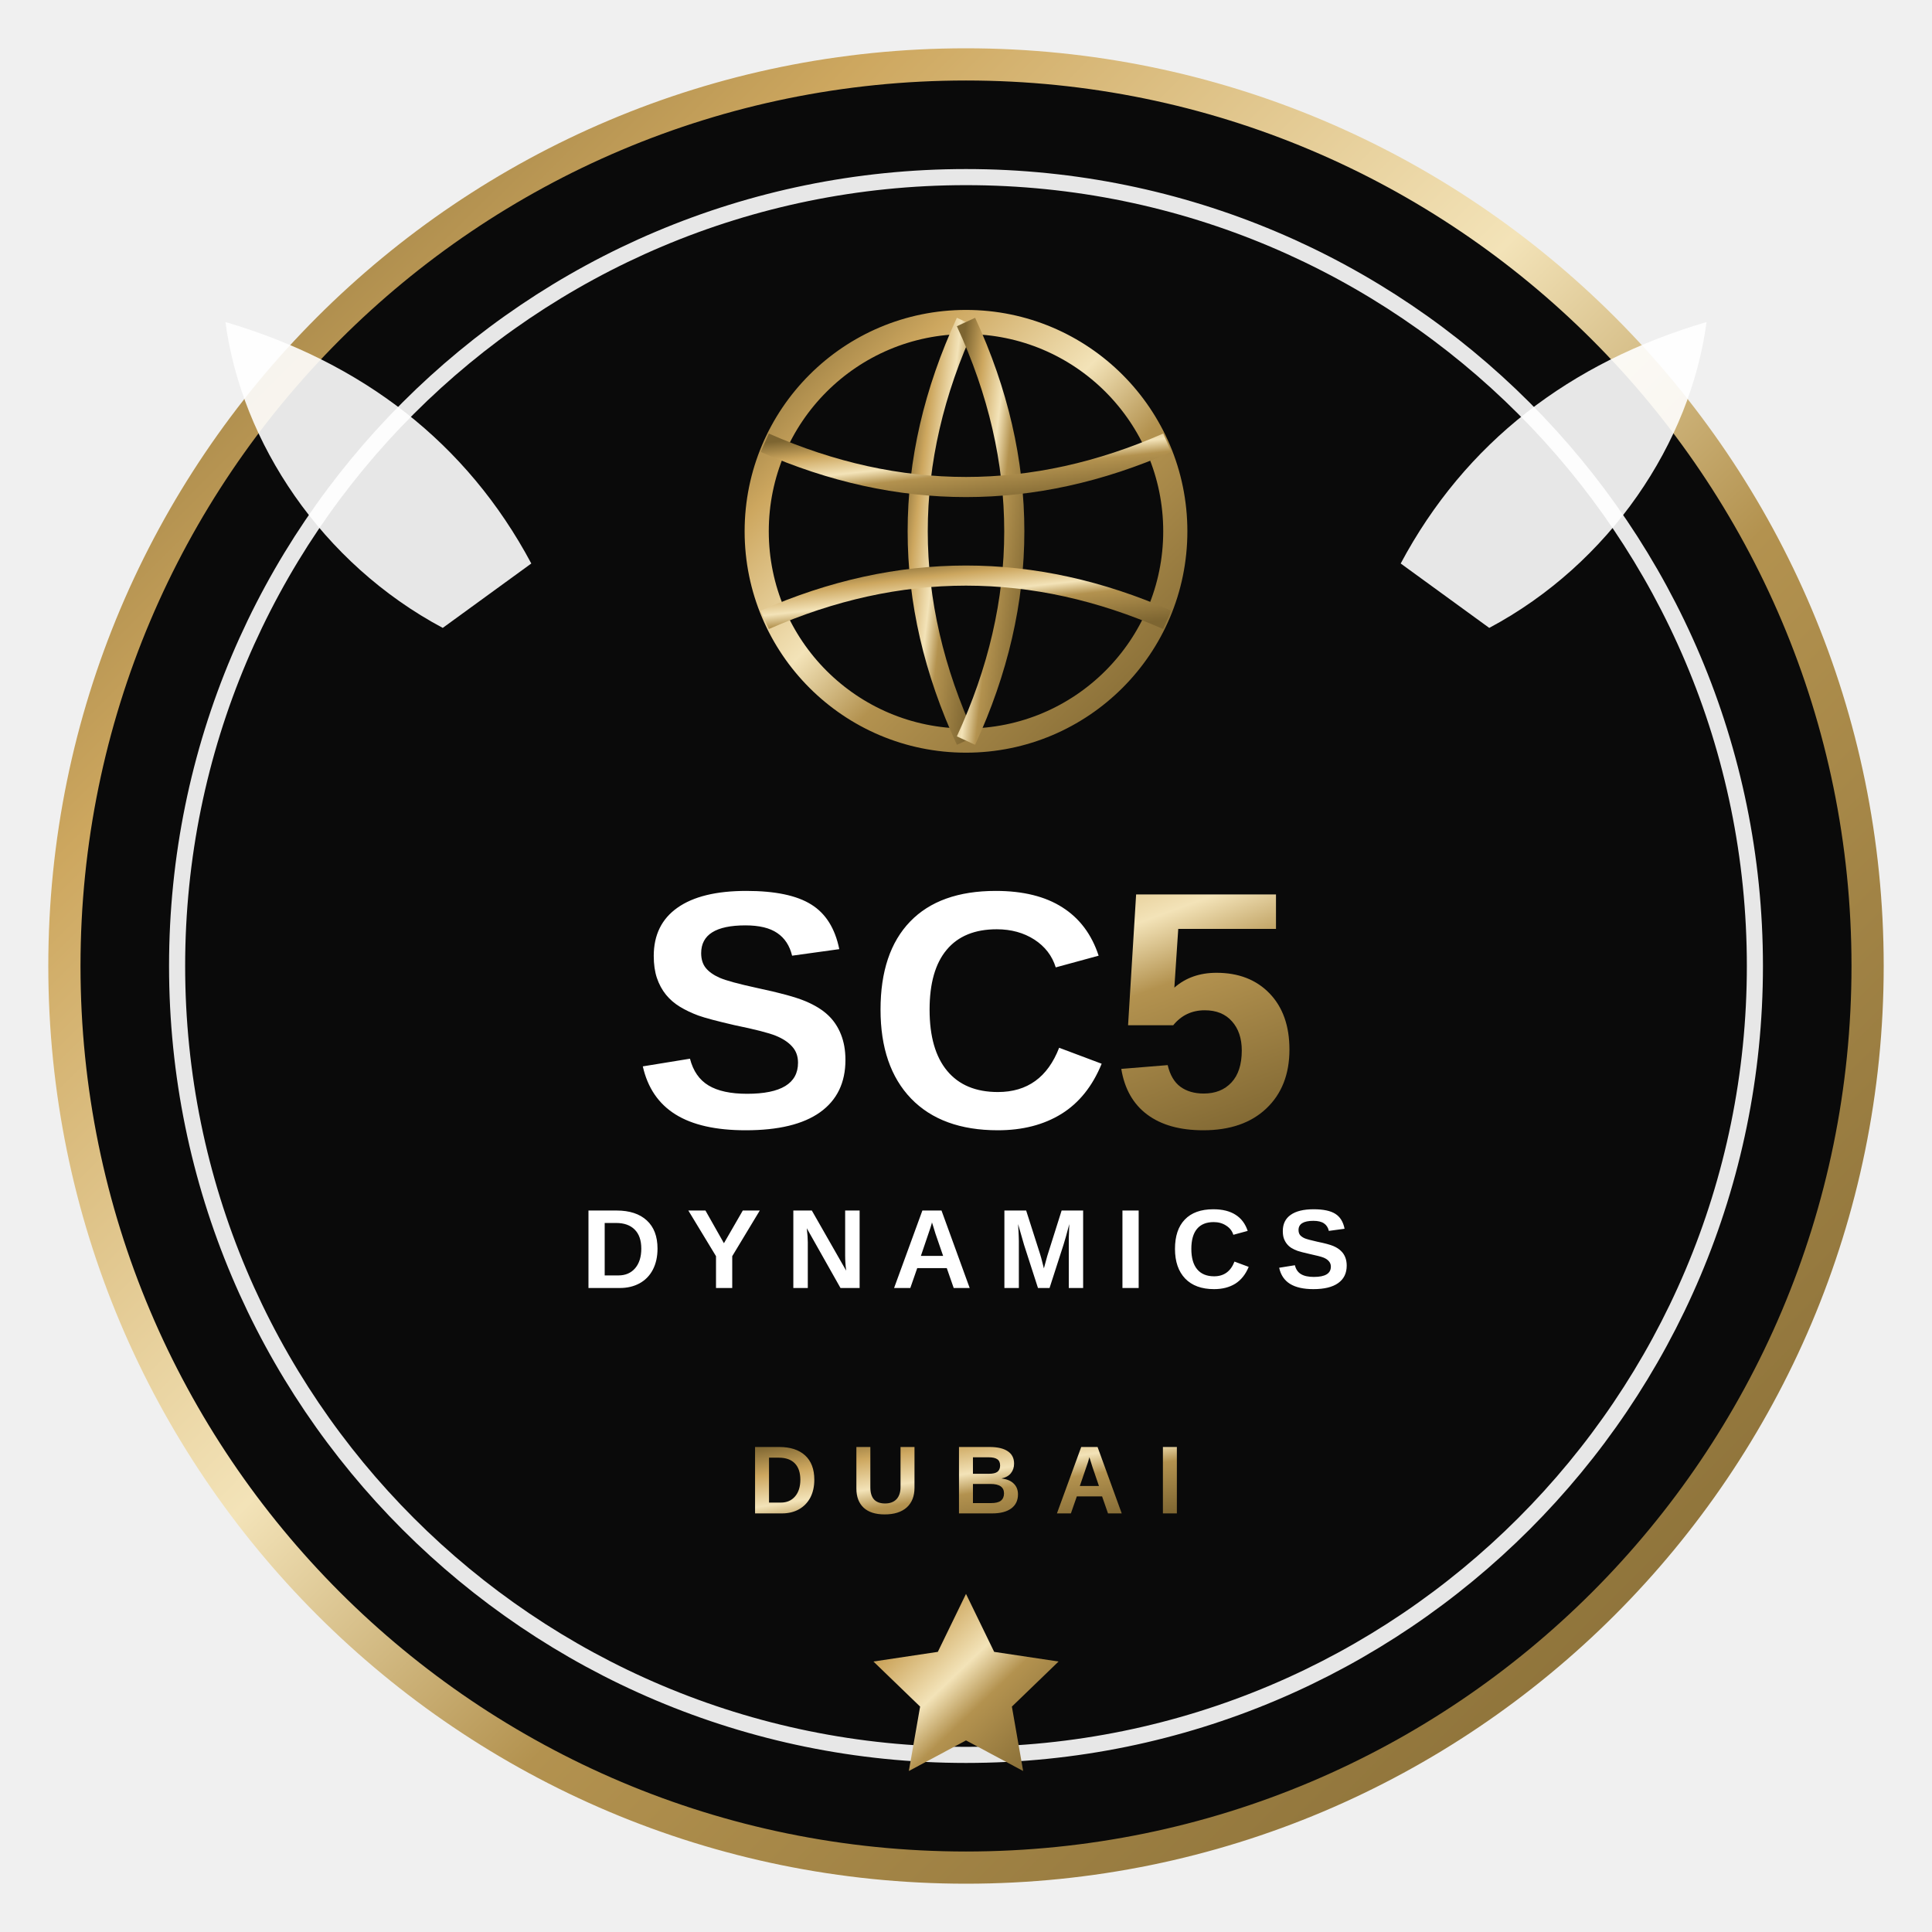
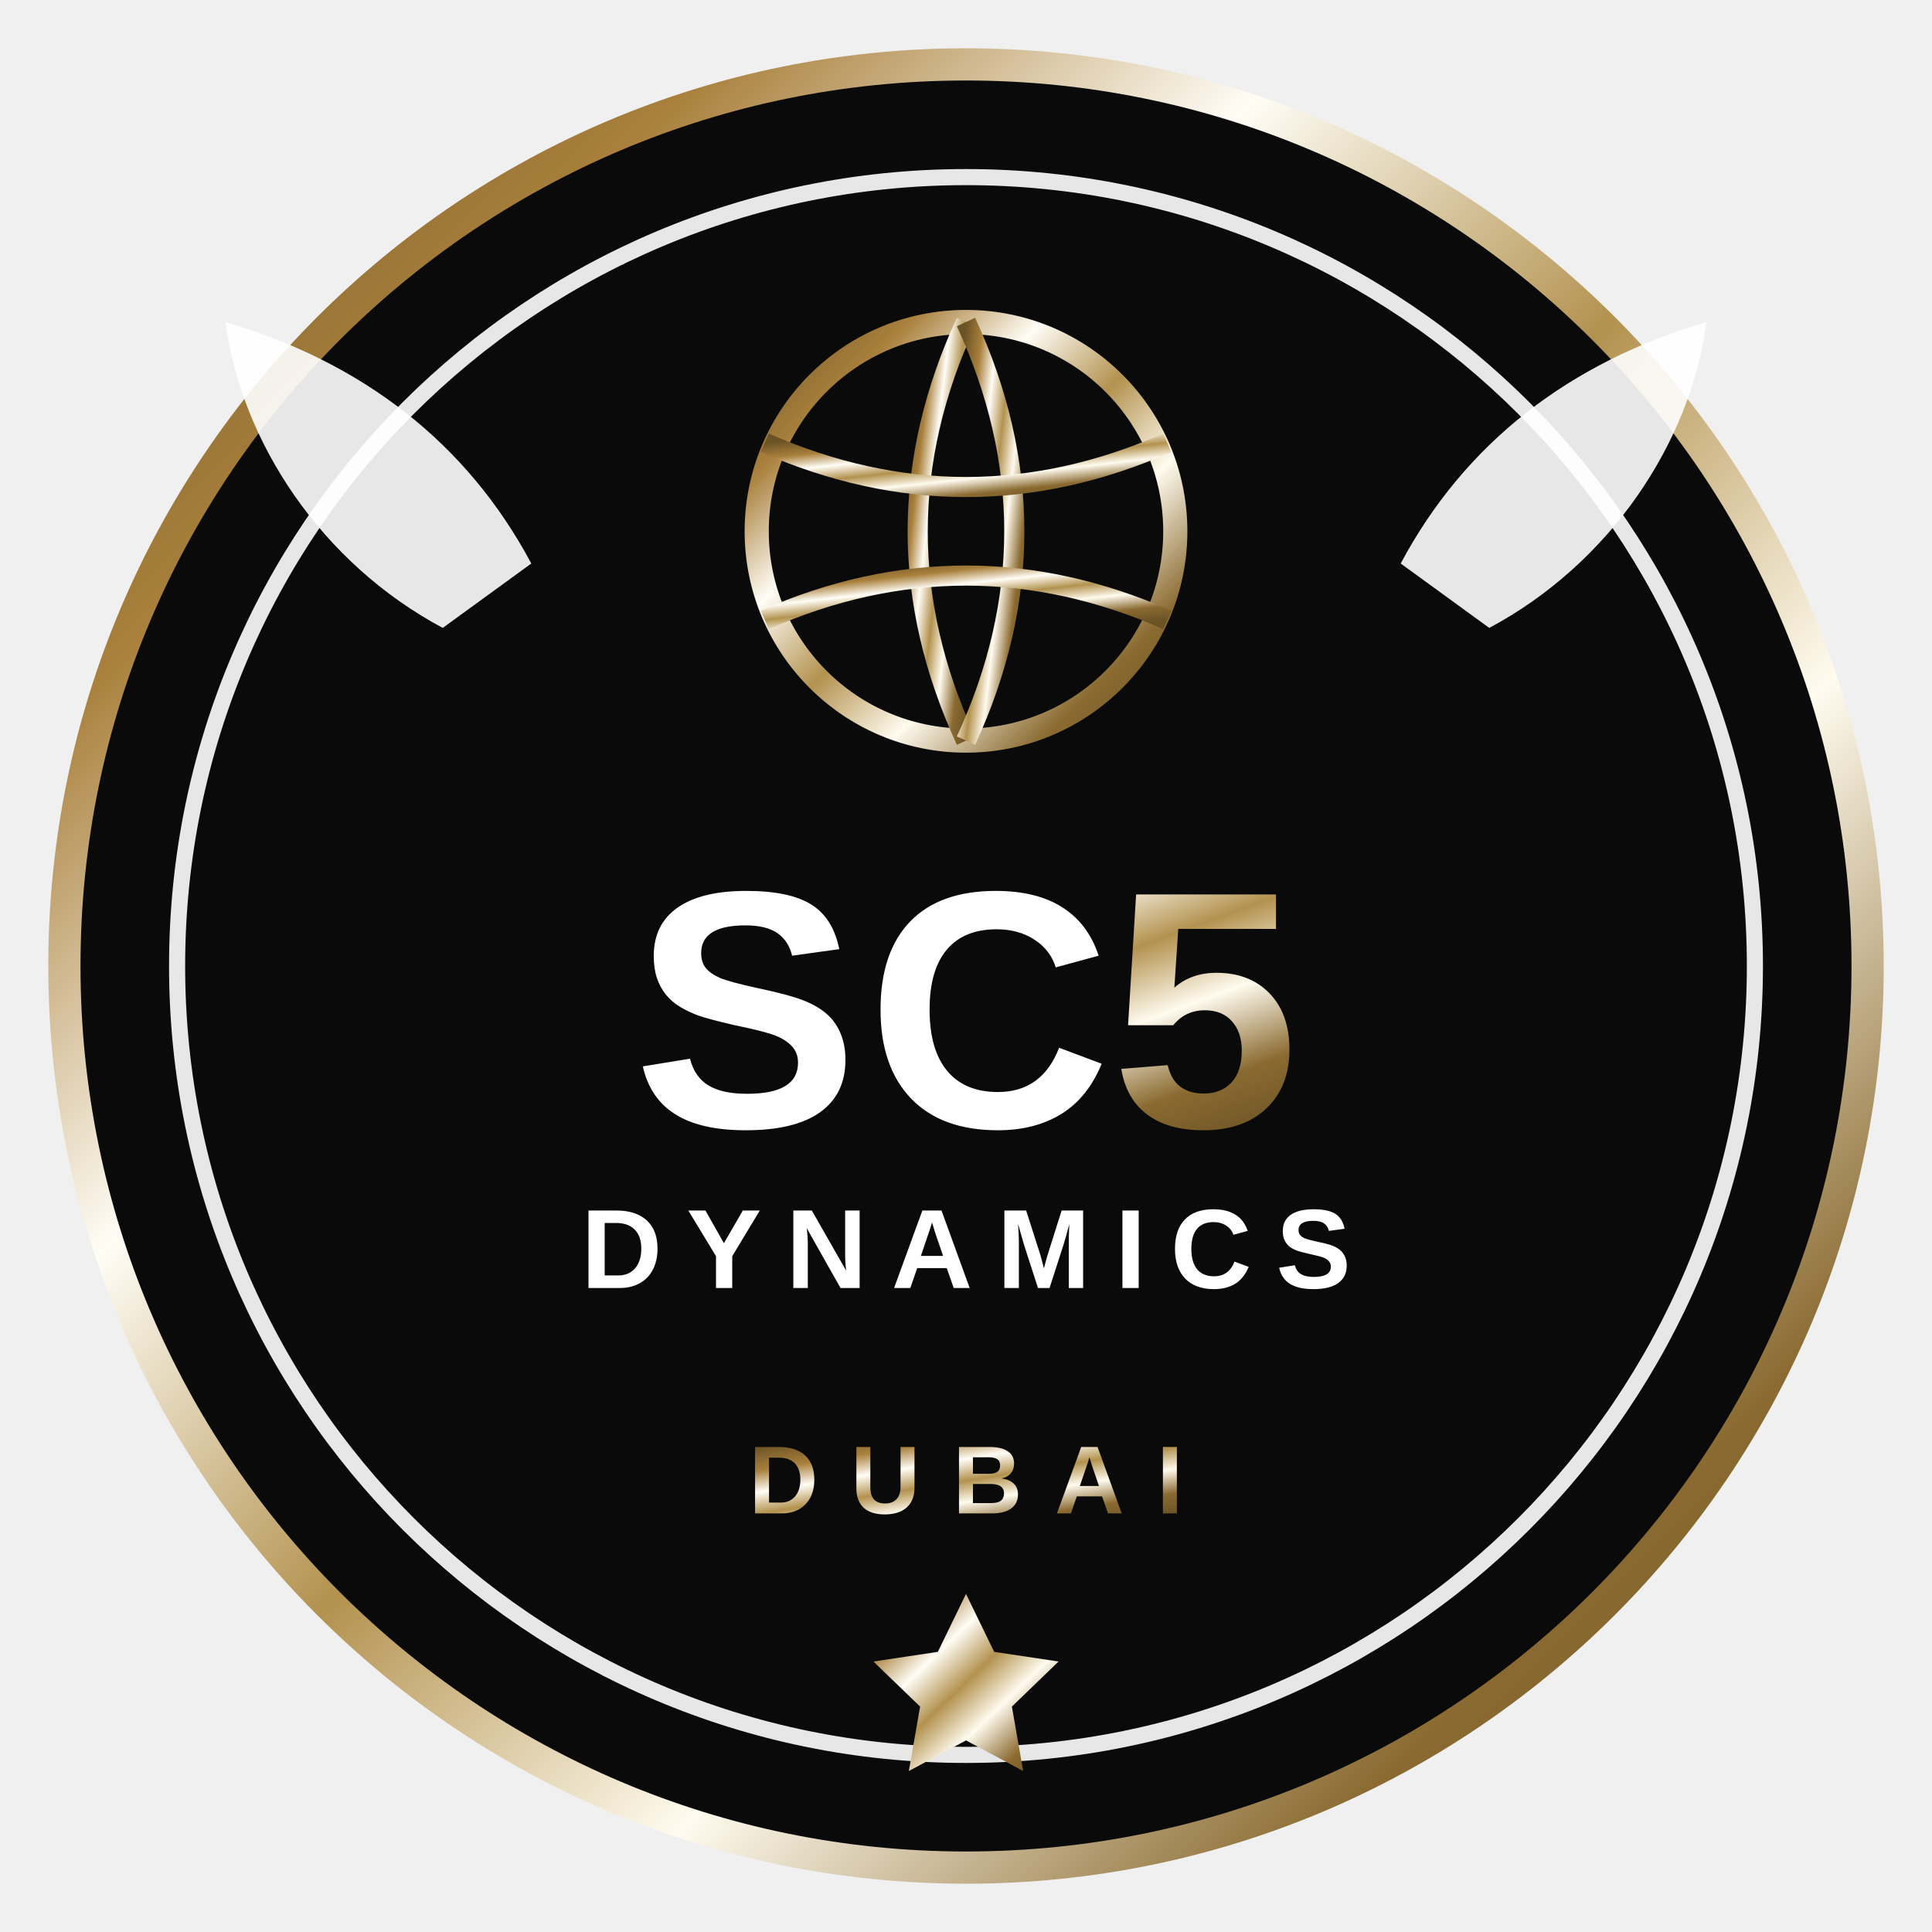
<svg xmlns="http://www.w3.org/2000/svg" viewBox="0 0 240 240" width="240" height="240">
  <defs>
    <linearGradient id="goldGrad" x1="0%" y1="0%" x2="100%" y2="100%">
-       <stop offset="0%" stop-color="#7d6531" />
-       <stop offset="22%" stop-color="#cda75f" />
-       <stop offset="45%" stop-color="#f3e3b8" />
-       <stop offset="60%" stop-color="#b3924f" />
-       <stop offset="100%" stop-color="#7d6531" />
+       <stop offset="0%" stop-color="#6b5326" />
+       <stop offset="18%" stop-color="#a9803c" />
+       <stop offset="34%" stop-color="#fffdf6" />
+       <stop offset="50%" stop-color="#b3924f" />
+       <stop offset="66%" stop-color="#fffbef" />
+       <stop offset="84%" stop-color="#8a6a30" />
+       <stop offset="100%" stop-color="#6b5326" />
    </linearGradient>
  </defs>
  <circle cx="120" cy="120" r="112" fill="#0a0a0a" stroke="url(#goldGrad)" stroke-width="4" />
  <circle cx="120" cy="120" r="98" fill="none" stroke="#ffffff" stroke-width="2" opacity="0.9" />
  <path d="M55 78 C40 70, 30 55, 28 40 C45 45, 58 55, 66 70 Z" fill="#ffffff" opacity="0.9" />
  <path d="M185 78 C200 70, 210 55, 212 40 C195 45, 182 55, 174 70 Z" fill="#ffffff" opacity="0.9" />
  <circle cx="120" cy="66" r="26" fill="none" stroke="url(#goldGrad)" stroke-width="3" />
  <path d="M120 40 Q108 66 120 92" fill="none" stroke="url(#goldGrad)" stroke-width="2.5" />
  <path d="M120 40 Q132 66 120 92" fill="none" stroke="url(#goldGrad)" stroke-width="2.5" />
  <path d="M95 55 Q120 66 145 55" fill="none" stroke="url(#goldGrad)" stroke-width="2.5" />
  <path d="M95 77 Q120 66 145 77" fill="none" stroke="url(#goldGrad)" stroke-width="2.5" />
  <text x="120" y="140" font-family="Arial Black, Arial, sans-serif" font-weight="900" font-size="42" text-anchor="middle" fill="#ffffff" letter-spacing="1">SC<tspan fill="url(#goldGrad)">5</tspan>
  </text>
  <text x="120" y="160" font-family="Arial, sans-serif" font-weight="700" font-size="14" text-anchor="middle" fill="#ffffff" letter-spacing="3">DYNAMICS</text>
  <line x1="70" y1="172" x2="170" y2="172" stroke="url(#goldGrad)" stroke-width="1.5" />
  <text x="120" y="188" font-family="Arial, sans-serif" font-weight="700" font-size="12" text-anchor="middle" fill="url(#goldGrad)" letter-spacing="4">DUBAI</text>
  <path d="M120 198 l3.5 7.2 8 1.2 -5.8 5.6 1.4 8 -7.1 -3.8 -7.1 3.8 1.4 -8 -5.8 -5.6 8 -1.2 z" fill="url(#goldGrad)" />
</svg>
